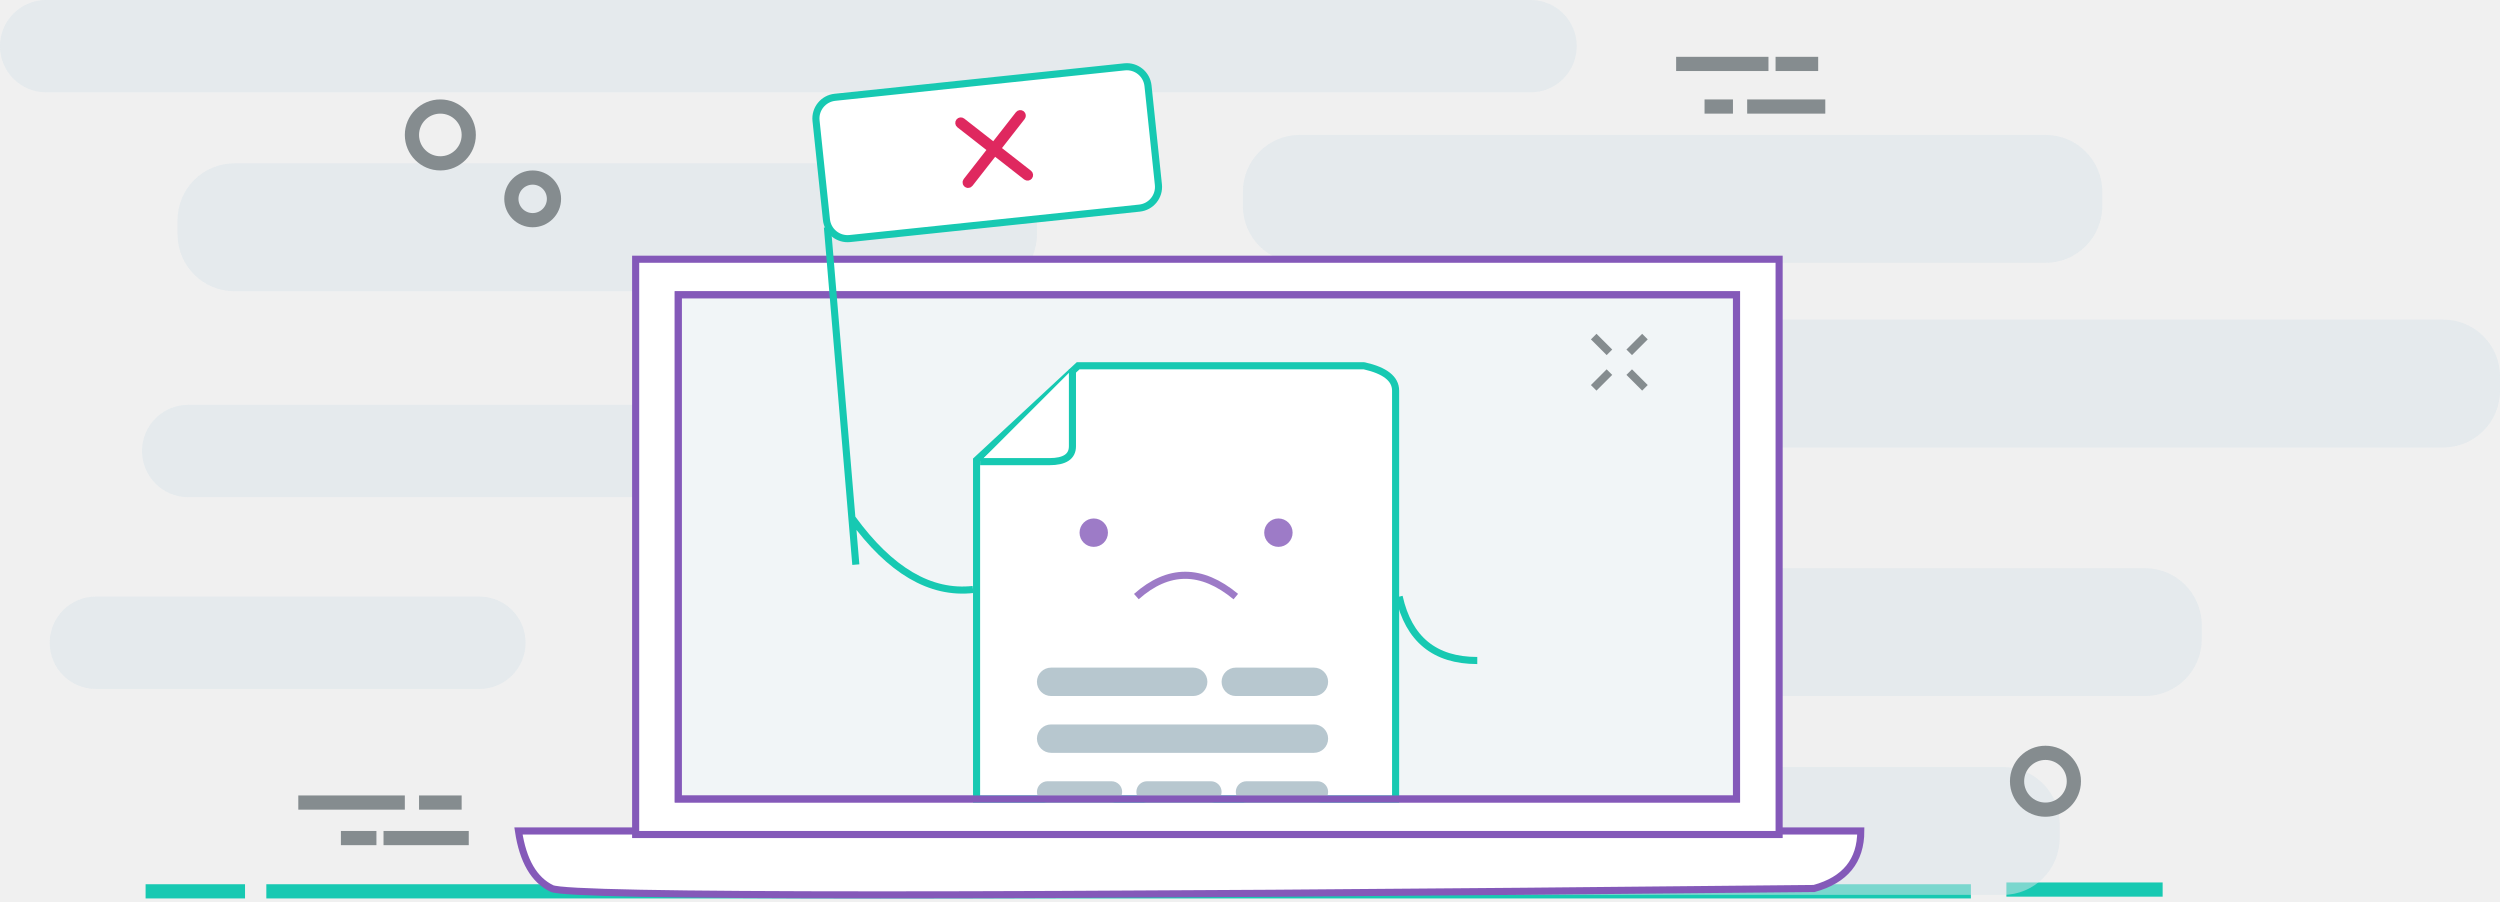
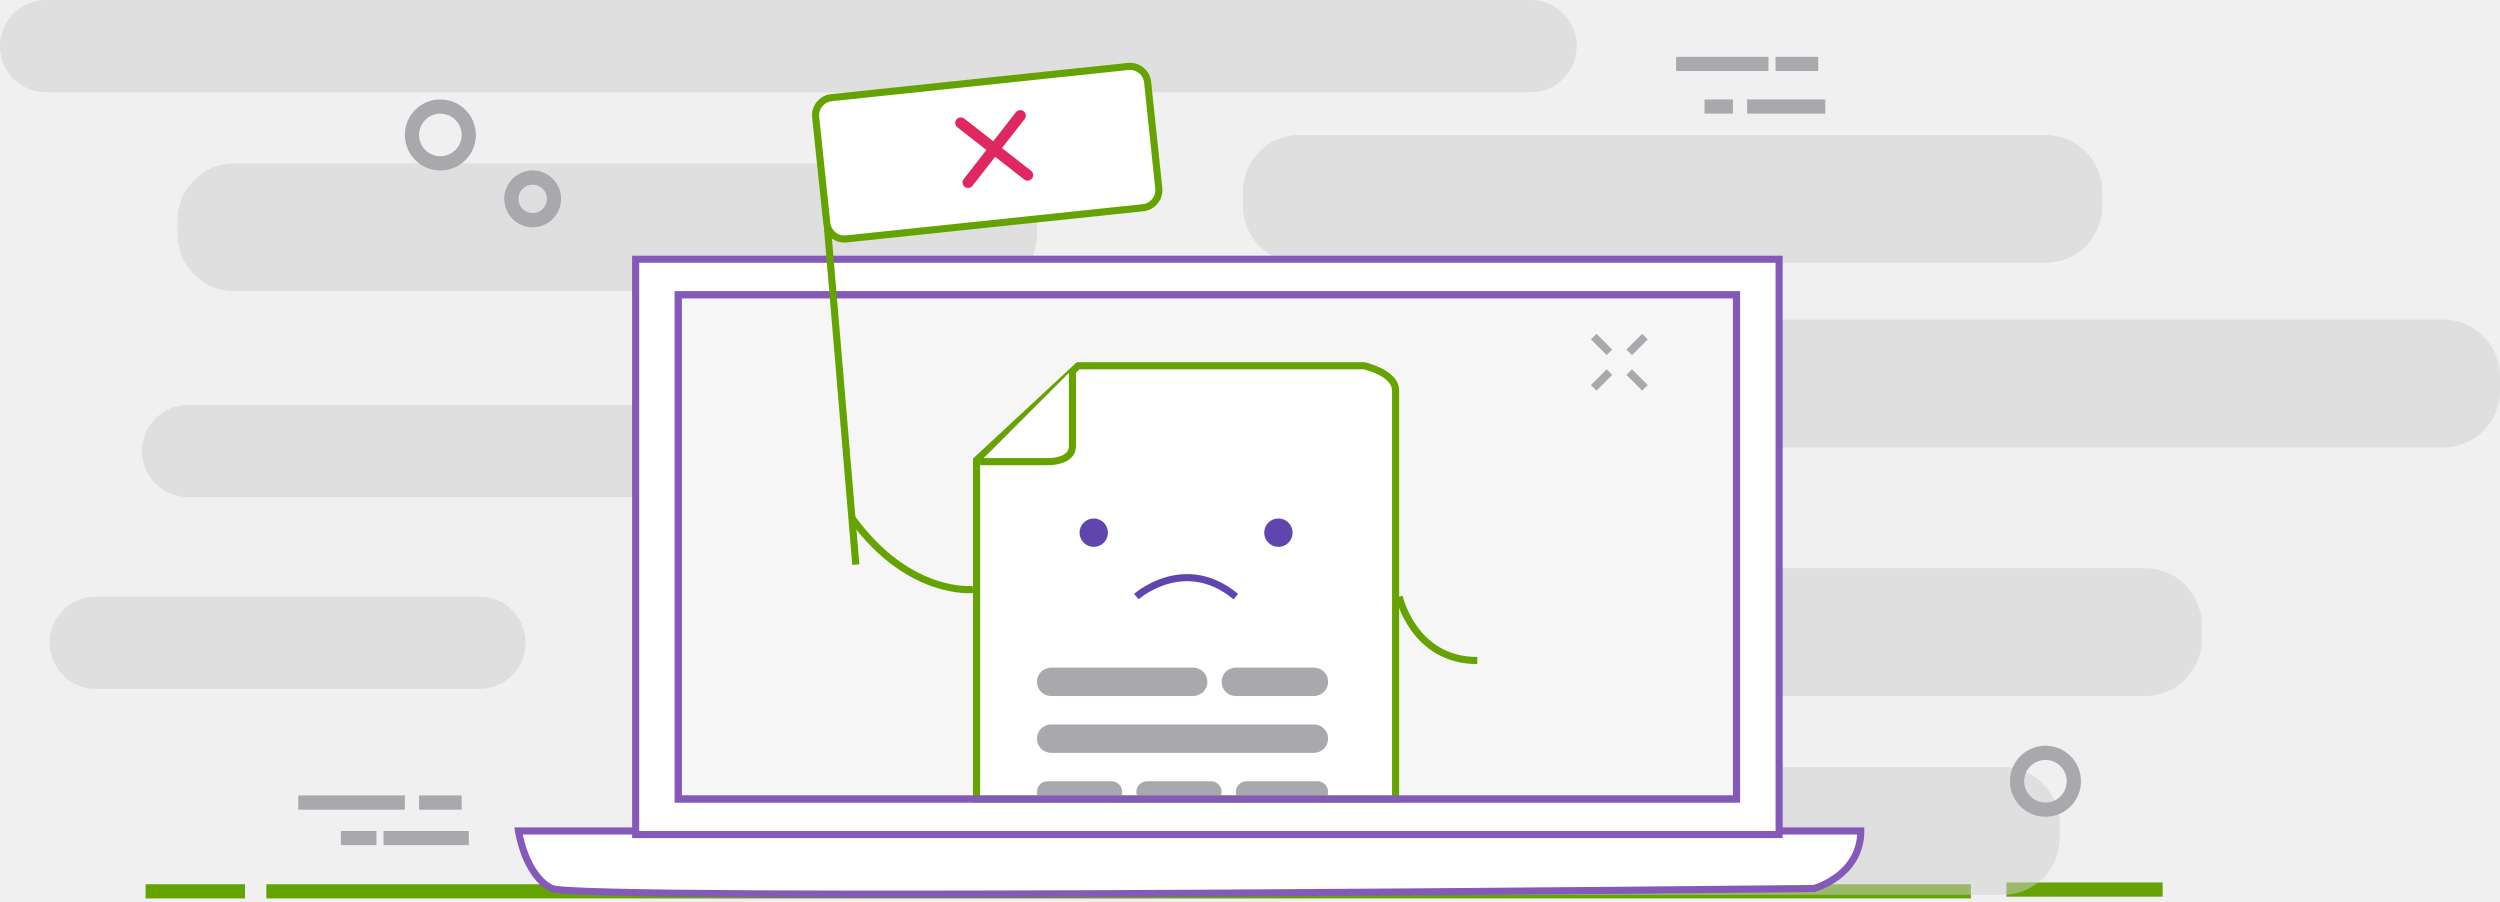
- <svg xmlns="http://www.w3.org/2000/svg" xmlns:xlink="http://www.w3.org/1999/xlink" width="352" height="127" viewBox="0 0 352 127">
-   <defs>
-     <path id="a" d="M139.907 20.592l3.179-4.713a.281.281 0 0 1 .466.315l-3.179 4.713 4.713 3.179a.281.281 0 0 1-.314.466l-4.713-3.179-3.18 4.713a.281.281 0 1 1-.466-.314l3.18-4.713-4.714-3.18a.281.281 0 1 1 .315-.466l4.713 3.18z" />
-   </defs>
-   <g fill="none" fill-rule="evenodd">
-     <path stroke="#17C9B2" stroke-linecap="square" stroke-width="2" d="M38.5 125.5h238M21.5 125.5h12M283.5 125.25h20" />
-     <g fill="#D9E4EA" opacity=".509">
-       <path d="M13.5 84h54a6.5 6.5 0 1 1 0 13h-54a6.5 6.5 0 1 1 0-13z" />
-       <rect width="121" height="18" x="25" y="23" rx="8" />
-       <rect width="121" height="18" x="175" y="19" rx="8" />
-       <path d="M192 45h152a8 8 0 0 1 8 8v2a8 8 0 0 1-8 8H192a8 8 0 0 1-8-8v-2a8 8 0 0 1 8-8zM212 80h90a8 8 0 0 1 8 8v2a8 8 0 0 1-8 8h-90a8 8 0 0 1-8-8v-2a8 8 0 0 1 8-8zM136 108h146a8 8 0 0 1 8 8v2a8 8 0 0 1-8 8H136a8 8 0 0 1-8-8v-2a8 8 0 0 1 8-8z" />
-       <path d="M26.5 57h209a6.5 6.5 0 1 1 0 13h-209a6.5 6.5 0 1 1 0-13zM6.5 0h209a6.5 6.5 0 1 1 0 13H6.5a6.5 6.5 0 0 1 0-13z" />
+ <svg xmlns="http://www.w3.org/2000/svg" width="352" height="127" viewBox="0 0 352 127" fill="none">
+   <g id="ilustraÃ§Ã£o">
+     <path id="Line 3" d="M38.5 125.5H276.5" stroke="#65A300" stroke-width="2" stroke-linecap="square" />
+     <path id="Line 2" d="M21.5 125.5H33.5" stroke="#65A300" stroke-width="2" stroke-linecap="square" />
+     <path id="Line 2 Copy" d="M283.5 125.25H303.5" stroke="#65A300" stroke-width="2" stroke-linecap="square" />
+     <g id="nuvens">
+       <path id="Rectangle Copy 6" opacity="0.509" fill-rule="evenodd" clip-rule="evenodd" d="M7 90.5C7 86.91 9.91 84 13.5 84H67.5C71.09 84 74 86.91 74 90.5V90.5C74 94.09 71.09 97 67.5 97H13.5C9.91 97 7 94.09 7 90.5V90.5Z" fill="#CDCDD0" />
+       <rect id="Rectangle Copy 3" opacity="0.509" x="25" y="23" width="121" height="18" rx="8" fill="#CDCDD0" />
+       <rect id="Rectangle Copy 10" opacity="0.509" x="175" y="19" width="121" height="18" rx="8" fill="#CDCDD0" />
+       <path id="Rectangle Copy 5" opacity="0.509" fill-rule="evenodd" clip-rule="evenodd" d="M184 53C184 48.582 187.582 45 192 45H344C348.418 45 352 48.582 352 53V55C352 59.418 348.418 63 344 63H192C187.582 63 184 59.418 184 55V53Z" fill="#CDCDD0" />
+       <path id="Rectangle Copy 7" opacity="0.509" fill-rule="evenodd" clip-rule="evenodd" d="M204 88C204 83.582 207.582 80 212 80H302C306.418 80 310 83.582 310 88V90C310 94.418 306.418 98 302 98H212C207.582 98 204 94.418 204 90V88Z" fill="#CDCDD0" />
+       <path id="Rectangle Copy 8" opacity="0.509" fill-rule="evenodd" clip-rule="evenodd" d="M128 116C128 111.582 131.582 108 136 108H282C286.418 108 290 111.582 290 116V118C290 122.418 286.418 126 282 126H136C131.582 126 128 122.418 128 118V116Z" fill="#CDCDD0" />
+       <path id="Rectangle Copy 4" opacity="0.509" fill-rule="evenodd" clip-rule="evenodd" d="M20 63.5C20 59.91 22.91 57 26.5 57H235.5C239.09 57 242 59.91 242 63.5V63.5C242 67.09 239.09 70 235.5 70H26.5C22.91 70 20 67.09 20 63.5V63.5Z" fill="#CDCDD0" />
+       <path id="Rectangle Copy 9" opacity="0.509" fill-rule="evenodd" clip-rule="evenodd" d="M0 6.5C0 2.91 2.91 0 6.5 0H215.5C219.09 0 222 2.91 222 6.5V6.5C222 10.09 219.09 13 215.5 13H6.5C2.91 13 0 10.09 0 6.5V6.5Z" fill="#CDCDD0" />
    </g>
-     <g transform="translate(73 36)">
-       <path fill="#FFF" stroke="#8459B9" d="M16.925 81H0c.627 4.2 2.194 6.9 4.701 8.1 2.508 1.2 61.747 1.2 177.717 0C186.806 87.9 189 85.2 189 81h-20.687" />
-       <path fill="#FFF" stroke="#8459B9" d="M16.5.5h161v81h-161z" />
-       <path fill="#EBF1F4" stroke="#8459B9" d="M22.5 5.5h149v71h-149z" opacity=".7" />
-       <circle cx="85" cy="41" r="2" fill="#9D7BC7" />
-       <circle cx="111" cy="41" r="2" fill="#9D7BC7" />
-       <path stroke="#9D7BC7" stroke-linecap="square" d="M91.5 54.5h12" />
+     <g id="computador">
+       <g id="Path 5">
+         <path fill-rule="evenodd" clip-rule="evenodd" d="M89.925 117H73C73 117 73.94 123.3 77.701 125.1C81.463 126.9 255.418 125.1 255.418 125.1C255.418 125.1 262 123.3 262 117H241.313" fill="white" />
+         <path d="M89.925 117H73C73 117 73.94 123.3 77.701 125.1C81.463 126.9 255.418 125.1 255.418 125.1C255.418 125.1 262 123.3 262 117H241.313" stroke="#8459B9" />
+       </g>
+       <rect id="Rectangle 4" x="89.5" y="36.5" width="161" height="81" fill="white" stroke="#8459B9" />
+       <rect id="Rectangle 3" opacity="0.7" x="95.5" y="41.5" width="149" height="71" fill="#F2F2F3" stroke="#8459B9" />
+       <path id="Oval 2" fill-rule="evenodd" clip-rule="evenodd" d="M158 79C159.105 79 160 78.105 160 77C160 75.895 159.105 75 158 75C156.895 75 156 75.895 156 77C156 78.105 156.895 79 158 79Z" fill="#6045AF" />
+       <path id="Oval 2 Copy" fill-rule="evenodd" clip-rule="evenodd" d="M184 79C185.105 79 186 78.105 186 77C186 75.895 185.105 75 184 75C182.895 75 182 75.895 182 77C182 78.105 182.895 79 184 79Z" fill="#6045AF" />
+       <path id="Line 4" d="M164.5 90.5H176.5" stroke="#6045AF" stroke-linecap="square" />
    </g>
-     <path fill="#FFF" stroke="#17C9B2" d="M151.804 51.5H192l.111.013c2.868.653 4.389 1.794 4.389 3.487v57.5h-59V64.782L151.804 51.5z" />
-     <path fill="#B7C7CF" d="M148 94h20a2 2 0 1 1 0 4h-20a2 2 0 1 1 0-4zm0 8h37a2 2 0 1 1 0 4h-37a2 2 0 1 1 0-4zm26-8h11a2 2 0 1 1 0 4h-11a2 2 0 1 1 0-4zm1.5 16h10a1.5 1.5 0 0 1 0 3h-10a1.5 1.5 0 0 1 0-3zm-14 0h9a1.5 1.5 0 0 1 0 3h-9a1.5 1.5 0 0 1 0-3zm-14 0h9a1.5 1.5 0 0 1 0 3h-9a1.5 1.5 0 0 1 0-3z" />
-     <path fill="#FFF" stroke="#17C9B2" d="M138 65h9.75c2.167 0 3.25-.722 3.25-2.167V52" />
-     <g transform="translate(152 73)">
-       <circle cx="28" cy="2" r="2" fill="#9D7BC7" />
-       <circle cx="2" cy="2" r="2" fill="#9D7BC7" />
-       <path stroke="#9D7BC7" d="M8 11c4.506-4 9.172-4 14 0" />
+     <g id="folha">
+       <path id="Path 2" d="M152 51.5H151.804L151.66 51.634L137.66 64.634L137.5 64.782V65V112V112.5H138H196H196.5V112H196C196.5 112 196.5 112 196.5 111.999V111.997V111.994V111.99V111.984V111.978V111.969V111.96V111.95V111.938V111.925V111.911V111.896V111.879V111.861V111.842V111.822V111.801V111.779V111.755V111.73V111.704V111.677V111.649V111.62V111.589V111.558V111.525V111.491V111.456V111.42V111.383V111.345V111.305V111.265V111.223V111.18V111.137V111.092V111.046V110.999V110.951V110.902V110.852V110.801V110.748V110.695V110.641V110.586V110.529V110.472V110.414V110.354V110.294V110.233V110.17V110.107V110.043V109.977V109.911V109.844V109.776V109.707V109.636V109.565V109.493V109.42V109.347V109.272V109.196V109.119V109.042V108.963V108.884V108.804V108.723V108.641V108.558V108.474V108.389V108.304V108.217V108.13V108.042V107.953V107.863V107.772V107.681V107.588V107.495V107.401V107.306V107.21V107.114V107.017V106.919V106.82V106.72V106.62V106.519V106.417V106.314V106.21V106.106V106.001V105.895V105.789V105.681V105.573V105.465V105.355V105.245V105.134V105.022V104.91V104.797V104.683V104.569V104.454V104.338V104.221V104.104V103.986V103.868V103.749V103.629V103.509V103.387V103.266V103.143V103.02V102.897V102.772V102.648V102.522V102.396V102.269V102.142V102.014V101.886V101.757V101.627V101.497V101.366V101.235V101.103V100.97V100.837V100.704V100.57V100.435V100.3V100.164V100.028V99.891V99.754V99.617V99.478V99.34V99.2V99.061V98.921V98.78V98.639V98.497V98.355V98.213V98.07V97.926V97.782V97.638V97.493V97.348V97.203V97.057V96.91V96.763V96.616V96.469V96.321V96.172V96.023V95.874V95.725V95.575V95.424V95.274V95.123V94.972V94.82V94.668V94.516V94.363V94.21V94.056V93.903V93.749V93.594V93.44V93.285V93.13V92.974V92.819V92.662V92.506V92.35V92.193V92.036V91.878V91.721V91.563V91.405V91.246V91.088V90.929V90.77V90.611V90.451V90.292V90.132V89.972V89.811V89.651V89.49V89.33V89.169V89.007V88.846V88.685V88.523V88.361V88.2V88.037V87.875V87.713V87.551V87.388V87.225V87.063V86.9V86.737V86.574V86.41V86.247V86.084V85.92V85.757V85.593V85.43V85.266V85.102V84.939V84.775V84.611V84.447V84.283V84.119V83.955V83.791V83.627V83.463V83.299V83.135V82.971V82.807V82.643V82.479V82.316V82.152V81.988V81.824V81.66V81.497V81.333V81.169V81.006V80.843V80.679V80.516V80.353V80.19V80.027V79.864V79.701V79.539V79.376V79.214V79.051V78.889V78.727V78.565V78.403V78.242V78.08V77.919V77.758V77.597V77.436V77.276V77.115V76.955V76.795V76.635V76.475V76.316V76.157V75.998V75.839V75.681V75.522V75.364V75.206V75.049V74.891V74.734V74.578V74.421V74.265V74.109V73.953V73.797V73.642V73.487V73.333V73.178V73.025V72.871V72.718V72.564V72.412V72.26V72.108V71.956V71.805V71.653V71.503V71.353V71.203V71.053V70.904V70.755V70.607V70.459V70.311V70.164V70.017V69.871V69.725V69.58V69.434V69.29V69.145V69.002V68.858V68.715V68.573V68.431V68.289V68.148V68.008V67.868V67.728V67.589V67.45V67.312V67.174V67.037V66.9V66.764V66.629V66.493V66.359V66.225V66.091V65.959V65.826V65.694V65.563V65.432V65.302V65.172V65.043V64.915V64.787V64.66V64.533V64.407V64.282V64.157V64.033V63.909V63.786V63.664V63.542V63.421V63.301V63.181V63.062V62.944V62.826V62.709V62.592V62.477V62.361V62.247V62.133V62.02V61.908V61.797V61.686V61.575V61.466V61.357V61.249V61.142V61.036V60.93V60.825V60.721V60.617V60.515V60.413V60.312V60.211V60.111V60.013V59.915V59.818V59.721V59.626V59.531V59.437V59.344V59.251V59.16V59.069V58.98V58.891V58.802V58.715V58.629V58.543V58.459V58.375V58.292V58.21V58.129V58.049V57.969V57.891V57.814V57.737V57.661V57.587V57.513V57.44V57.368V57.297V57.227V57.158V57.09V57.023V56.957V56.891V56.827V56.764V56.702V56.64V56.58V56.521V56.462V56.405V56.349V56.294V56.24V56.187V56.134V56.083V56.033V55.984V55.936V55.889V55.844V55.799V55.755V55.713V55.671V55.631V55.591V55.553V55.516V55.48V55.445V55.411V55.379V55.347V55.317V55.288V55.26V55.233V55.207V55.182V55.158V55.136V55.115V55.095V55.076V55.059V55.042V55.027V55.013V55C196.5 54.304 196.164 53.737 195.73 53.299C195.3 52.864 194.745 52.525 194.22 52.268C193.69 52.009 193.165 51.821 192.775 51.698C192.579 51.636 192.416 51.591 192.3 51.56C192.242 51.545 192.196 51.533 192.164 51.525L192.126 51.516L192.116 51.514L192.113 51.513L192.112 51.513L192.111 51.513C192.111 51.513 192.111 51.513 192 52L192.111 51.513L192.056 51.5H192H152Z" fill="white" stroke="#65A300" />
+       <path id="Combined Shape" fill-rule="evenodd" clip-rule="evenodd" d="M148 94C146.895 94 146 94.895 146 96C146 97.105 146.895 98 148 98H168C169.105 98 170 97.105 170 96C170 94.895 169.105 94 168 94H148ZM148 102C146.895 102 146 102.895 146 104C146 105.105 146.895 106 148 106H185C186.105 106 187 105.105 187 104C187 102.895 186.105 102 185 102H148ZM172 96C172 94.895 172.895 94 174 94H185C186.105 94 187 94.895 187 96C187 97.105 186.105 98 185 98H174C172.895 98 172 97.105 172 96ZM175.5 110C174.672 110 174 110.672 174 111.5C174 112.328 174.672 113 175.5 113H185.5C186.328 113 187 112.328 187 111.5C187 110.672 186.328 110 185.5 110H175.5ZM160 111.5C160 110.672 160.672 110 161.5 110H170.5C171.328 110 172 110.672 172 111.5C172 112.328 171.328 113 170.5 113H161.5C160.672 113 160 112.328 160 111.5ZM147.5 110C146.672 110 146 110.672 146 111.5C146 112.328 146.672 113 147.5 113H156.5C157.328 113 158 112.328 158 111.5C158 110.672 157.328 110 156.5 110H147.5Z" fill="#A8A8AD" />
+       <g id="Path 3">
+         <path fill-rule="evenodd" clip-rule="evenodd" d="M138 65H147.75C147.75 65 151 65 151 62.833C151 60.667 151 52 151 52" fill="white" />
+         <path d="M138 65H147.75C147.75 65 151 65 151 62.833C151 60.667 151 52 151 52" stroke="#65A300" />
+       </g>
+       <g id="rosto">
+         <path id="Oval 2 Copy_2" fill-rule="evenodd" clip-rule="evenodd" d="M180 77C181.105 77 182 76.105 182 75C182 73.895 181.105 73 180 73C178.895 73 178 73.895 178 75C178 76.105 178.895 77 180 77Z" fill="#6045AF" />
+         <path id="Oval 2_2" fill-rule="evenodd" clip-rule="evenodd" d="M154 77C155.105 77 156 76.105 156 75C156 73.895 155.105 73 154 73C152.895 73 152 73.895 152 75C152 76.105 152.895 77 154 77Z" fill="#6045AF" />
+         <path id="Path 8" d="M160 84C160 84 166.759 78 174 84" stroke="#6045AF" />
+       </g>
    </g>
-     <path stroke="#8459B9" d="M95.5 41.5h149v71h-149z" />
-     <g transform="translate(42 8)">
-       <path fill="#858C8F" d="M187.784 42l-.784-.784L189.216 39l.784.784L187.784 42zm-3.568 0L182 39.784l.784-.784L185 41.216l-.784.784zm3.568 2L190 46.216l-.784.784L187 44.784l.784-.784zm-3.568 0l.784.784L182.784 47l-.784-.784L184.216 44z" />
-       <circle cx="246" cy="102" r="4" stroke="#858C8F" stroke-width="2" />
-       <circle cx="20" cy="11" r="4" stroke="#858C8F" stroke-width="2" />
-       <circle cx="33" cy="20" r="3" stroke="#858C8F" stroke-width="2" />
-       <path fill="#858C8F" d="M0 106v-2h15v2H0zm12 5v-2h12v2H12zm5-5v-2h6v2h-6zm-11 5v-2h5v2H6zM194 2V0h13v2h-13zm10 6V6h11v2h-11zm4-6V0h6v2h-6zm-10 6V6h4v2h-4z" />
+     <rect id="moldura notebook" x="95.5" y="41.5" width="149" height="71" stroke="#8459B9" />
+     <g id="detalhes">
+       <path id="Combined Shape Copy 2" fill-rule="evenodd" clip-rule="evenodd" d="M224 47.784L226.216 50L227 49.216L224.784 47L224 47.784ZM232 47.784L229.784 50L229 49.216L231.216 47L232 47.784ZM229.784 52L232 54.216L231.216 55L229 52.784L229.784 52ZM224 54.216L226.216 52L227 52.784L224.784 55L224 54.216Z" fill="#A8A8AD" />
+       <path id="Oval 3" fill-rule="evenodd" clip-rule="evenodd" d="M288 114C290.209 114 292 112.209 292 110C292 107.791 290.209 106 288 106C285.791 106 284 107.791 284 110C284 112.209 285.791 114 288 114Z" stroke="#A8A8AD" stroke-width="2" />
+       <path id="Oval 3 Copy" fill-rule="evenodd" clip-rule="evenodd" d="M62 23C64.209 23 66 21.209 66 19C66 16.791 64.209 15 62 15C59.791 15 58 16.791 58 19C58 21.209 59.791 23 62 23Z" stroke="#A8A8AD" stroke-width="2" />
+       <path id="Oval 3 Copy 2" fill-rule="evenodd" clip-rule="evenodd" d="M75 31C76.657 31 78 29.657 78 28C78 26.343 76.657 25 75 25C73.343 25 72 26.343 72 28C72 29.657 73.343 31 75 31Z" stroke="#A8A8AD" stroke-width="2" />
+       <path id="Combined Shape_2" fill-rule="evenodd" clip-rule="evenodd" d="M57 114H42V112H57V114ZM66 119H54V117H66V119ZM59 114H65V112H59V114ZM53 119H48V117H53V119Z" fill="#A8A8AD" />
+       <path id="Combined Shape Copy 4" fill-rule="evenodd" clip-rule="evenodd" d="M249 10H236V8H249V10ZM257 16H246V14H257V16ZM250 10H256V8H250V10ZM244 16H240V14H244V16Z" fill="#A8A8AD" />
    </g>
-     <path stroke="#17C9B2" d="M197 84c1.333 6 5 9 11 9M137 83c-6 .667-11.667-2.667-17-10M120.5 79.5l-4-47.5" />
-     <rect width="47" height="20" x="115.5" y="11.5" fill="#FFF" fill-rule="nonzero" stroke="#17C9B2" rx="3" transform="rotate(-6 139 21.5)" />
-     <use fill="#df285f" fill-rule="nonzero" stroke="#df285f" transform="rotate(4 139.983 20.983)" xlink:href="#a" />
+     <path id="braÃ§o direito" d="M197 84C197 84 199 93 208 93" stroke="#65A300" />
+     <path id="braco esquerdo" d="M137 83C137 83 128 84 120 73" stroke="#65A300" />
+     <path id="Path 11" d="M120.5 79.5L116.5 32" stroke="#65A300" />
+     <rect id="Rectangle 2" x="114.583" y="14.011" width="47" height="20" rx="2.5" transform="rotate(-6 114.583 14.0112)" fill="white" stroke="#65A300" />
+     <g id="Clear/close">
+       <path fill-rule="evenodd" clip-rule="evenodd" d="M143.829 16.06C143.707 15.964 143.53 15.986 143.434 16.108L139.934 20.588L135.454 17.088C135.332 16.992 135.155 17.014 135.06 17.136C134.964 17.259 134.986 17.436 135.108 17.531L139.588 21.031L136.088 25.511C135.992 25.633 136.014 25.81 136.136 25.906C136.259 26.001 136.436 25.98 136.531 25.857L140.031 21.378L144.511 24.878C144.633 24.973 144.81 24.951 144.906 24.829C145.001 24.707 144.98 24.53 144.857 24.434L140.377 20.934L143.877 16.454C143.973 16.332 143.951 16.155 143.829 16.06Z" fill="#DF285F" />
+       <path d="M143.434 16.108L143.828 16.416L143.828 16.416L143.434 16.108ZM143.829 16.06L143.521 16.454L143.521 16.454L143.829 16.06ZM139.934 20.588L139.626 20.982L140.02 21.29L140.328 20.896L139.934 20.588ZM135.454 17.088L135.147 17.482L135.147 17.482L135.454 17.088ZM135.06 17.136L135.454 17.444L135.454 17.444L135.06 17.136ZM135.108 17.531L135.416 17.137L135.416 17.137L135.108 17.531ZM139.588 21.031L139.982 21.339L140.29 20.945L139.896 20.637L139.588 21.031ZM136.088 25.511L135.694 25.203L135.694 25.203L136.088 25.511ZM136.136 25.906L135.829 26.3L135.829 26.3L136.136 25.906ZM136.531 25.857L136.137 25.549L136.137 25.549L136.531 25.857ZM140.031 21.378L140.339 20.983L139.945 20.676L139.637 21.07L140.031 21.378ZM144.511 24.878L144.203 25.271L144.203 25.271L144.511 24.878ZM144.906 24.829L144.512 24.521L144.512 24.521L144.906 24.829ZM144.857 24.434L145.165 24.04L145.165 24.04L144.857 24.434ZM140.377 20.934L139.983 20.626L139.676 21.02L140.07 21.328L140.377 20.934ZM143.877 16.454L144.271 16.762L144.271 16.762L143.877 16.454ZM143.828 16.416C143.754 16.511 143.616 16.528 143.521 16.454L144.137 15.666C143.797 15.4 143.306 15.46 143.04 15.8L143.828 16.416ZM140.328 20.896L143.828 16.416L143.04 15.8L139.54 20.28L140.328 20.896ZM135.147 17.482L139.626 20.982L140.242 20.194L135.762 16.694L135.147 17.482ZM135.454 17.444C135.379 17.539 135.242 17.556 135.147 17.482L135.762 16.694C135.422 16.428 134.931 16.488 134.666 16.828L135.454 17.444ZM135.416 17.137C135.511 17.212 135.528 17.349 135.454 17.444L134.666 16.828C134.4 17.169 134.46 17.66 134.8 17.925L135.416 17.137ZM139.896 20.637L135.416 17.137L134.8 17.925L139.28 21.425L139.896 20.637ZM136.482 25.819L139.982 21.339L139.194 20.723L135.694 25.203L136.482 25.819ZM136.444 25.512C136.539 25.586 136.556 25.724 136.482 25.819L135.694 25.203C135.428 25.543 135.489 26.034 135.829 26.3L136.444 25.512ZM136.137 25.549C136.212 25.454 136.349 25.437 136.444 25.512L135.829 26.3C136.169 26.565 136.66 26.505 136.925 26.165L136.137 25.549ZM139.637 21.07L136.137 25.549L136.925 26.165L140.425 21.685L139.637 21.07ZM144.819 24.483L140.339 20.983L139.723 21.771L144.203 25.271L144.819 24.483ZM144.512 24.521C144.586 24.426 144.724 24.409 144.819 24.483L144.203 25.271C144.543 25.537 145.034 25.477 145.3 25.137L144.512 24.521ZM144.549 24.828C144.454 24.754 144.437 24.616 144.512 24.521L145.3 25.137C145.565 24.797 145.505 24.306 145.165 24.04L144.549 24.828ZM140.07 21.328L144.549 24.828L145.165 24.04L140.685 20.54L140.07 21.328ZM143.483 16.147L139.983 20.626L140.771 21.242L144.271 16.762L143.483 16.147ZM143.521 16.454C143.426 16.379 143.409 16.242 143.483 16.147L144.271 16.762C144.537 16.422 144.477 15.931 144.137 15.666L143.521 16.454Z" fill="#DF285F" />
+     </g>
+     <mask id="mask0" mask-type="alpha" maskUnits="userSpaceOnUse" x="133" y="14" width="14" height="14">
+       <g id="Clear/close_2">
+         <path fill-rule="evenodd" clip-rule="evenodd" d="M143.829 16.06C143.707 15.964 143.53 15.986 143.434 16.108L139.934 20.588L135.454 17.088C135.332 16.992 135.155 17.014 135.06 17.136C134.964 17.259 134.986 17.436 135.108 17.531L139.588 21.031L136.088 25.511C135.992 25.633 136.014 25.81 136.136 25.906C136.259 26.001 136.436 25.98 136.531 25.857L140.031 21.378L144.511 24.878C144.633 24.973 144.81 24.951 144.906 24.829C145.001 24.707 144.98 24.53 144.857 24.434L140.377 20.934L143.877 16.454C143.973 16.332 143.951 16.155 143.829 16.06Z" fill="white" />
+         <path d="M143.434 16.108L143.04 15.8L143.04 15.8L143.434 16.108ZM143.829 16.06L144.137 15.666L144.137 15.666L143.829 16.06ZM139.934 20.588L139.626 20.982L140.02 21.29L140.328 20.896L139.934 20.588ZM135.454 17.088L135.762 16.694L135.762 16.694L135.454 17.088ZM135.06 17.136L135.454 17.444L135.454 17.444L135.06 17.136ZM135.108 17.531L135.416 17.137L135.416 17.137L135.108 17.531ZM139.588 21.031L139.982 21.339L140.29 20.945L139.896 20.637L139.588 21.031ZM136.088 25.511L136.482 25.819L136.482 25.819L136.088 25.511ZM136.136 25.906L136.444 25.512L136.136 25.906ZM136.531 25.857L136.137 25.549L136.137 25.549L136.531 25.857ZM140.031 21.378L140.339 20.983L139.945 20.676L139.637 21.07L140.031 21.378ZM144.511 24.878L144.819 24.483L144.819 24.483L144.511 24.878ZM144.906 24.829L145.3 25.137L145.3 25.137L144.906 24.829ZM144.857 24.434L145.165 24.04L144.857 24.434ZM140.377 20.934L139.983 20.626L139.676 21.02L140.07 21.328L140.377 20.934ZM143.877 16.454L143.483 16.147L143.483 16.147L143.877 16.454ZM143.828 16.416C143.754 16.511 143.616 16.528 143.521 16.454L144.137 15.666C143.797 15.4 143.306 15.46 143.04 15.8L143.828 16.416ZM140.328 20.896L143.828 16.416L143.04 15.8L139.54 20.28L140.328 20.896ZM135.147 17.482L139.626 20.982L140.242 20.194L135.762 16.694L135.147 17.482ZM135.454 17.444C135.379 17.539 135.242 17.556 135.147 17.482L135.762 16.694C135.422 16.428 134.931 16.488 134.666 16.828L135.454 17.444ZM135.416 17.137C135.511 17.212 135.528 17.349 135.454 17.444L134.666 16.828C134.4 17.169 134.46 17.66 134.8 17.925L135.416 17.137ZM139.896 20.637L135.416 17.137L134.8 17.925L139.28 21.425L139.896 20.637ZM136.482 25.819L139.982 21.339L139.194 20.723L135.694 25.203L136.482 25.819ZM136.444 25.512C136.539 25.586 136.556 25.724 136.482 25.819L135.694 25.203C135.428 25.543 135.489 26.034 135.829 26.3L136.444 25.512ZM136.137 25.549C136.212 25.454 136.349 25.437 136.444 25.512L135.829 26.3C136.169 26.565 136.66 26.505 136.925 26.165L136.137 25.549ZM139.637 21.07L136.137 25.549L136.925 26.165L140.425 21.685L139.637 21.07ZM144.819 24.483L140.339 20.983L139.723 21.771L144.203 25.271L144.819 24.483ZM144.512 24.521C144.586 24.426 144.724 24.409 144.819 24.483L144.203 25.271C144.543 25.537 145.034 25.477 145.3 25.137L144.512 24.521ZM144.549 24.828C144.454 24.754 144.437 24.616 144.512 24.521L145.3 25.137C145.565 24.797 145.505 24.306 145.165 24.04L144.549 24.828ZM140.07 21.328L144.549 24.828L145.165 24.04L140.685 20.54L140.07 21.328ZM143.483 16.147L139.983 20.626L140.771 21.242L144.271 16.762L143.483 16.147ZM143.521 16.454C143.426 16.379 143.409 16.242 143.483 16.147L144.271 16.762C144.537 16.422 144.477 15.931 144.137 15.666L143.521 16.454Z" fill="white" />
+       </g>
+     </mask>
+     <g mask="url(#mask0)">
+ </g>
  </g>
</svg>
